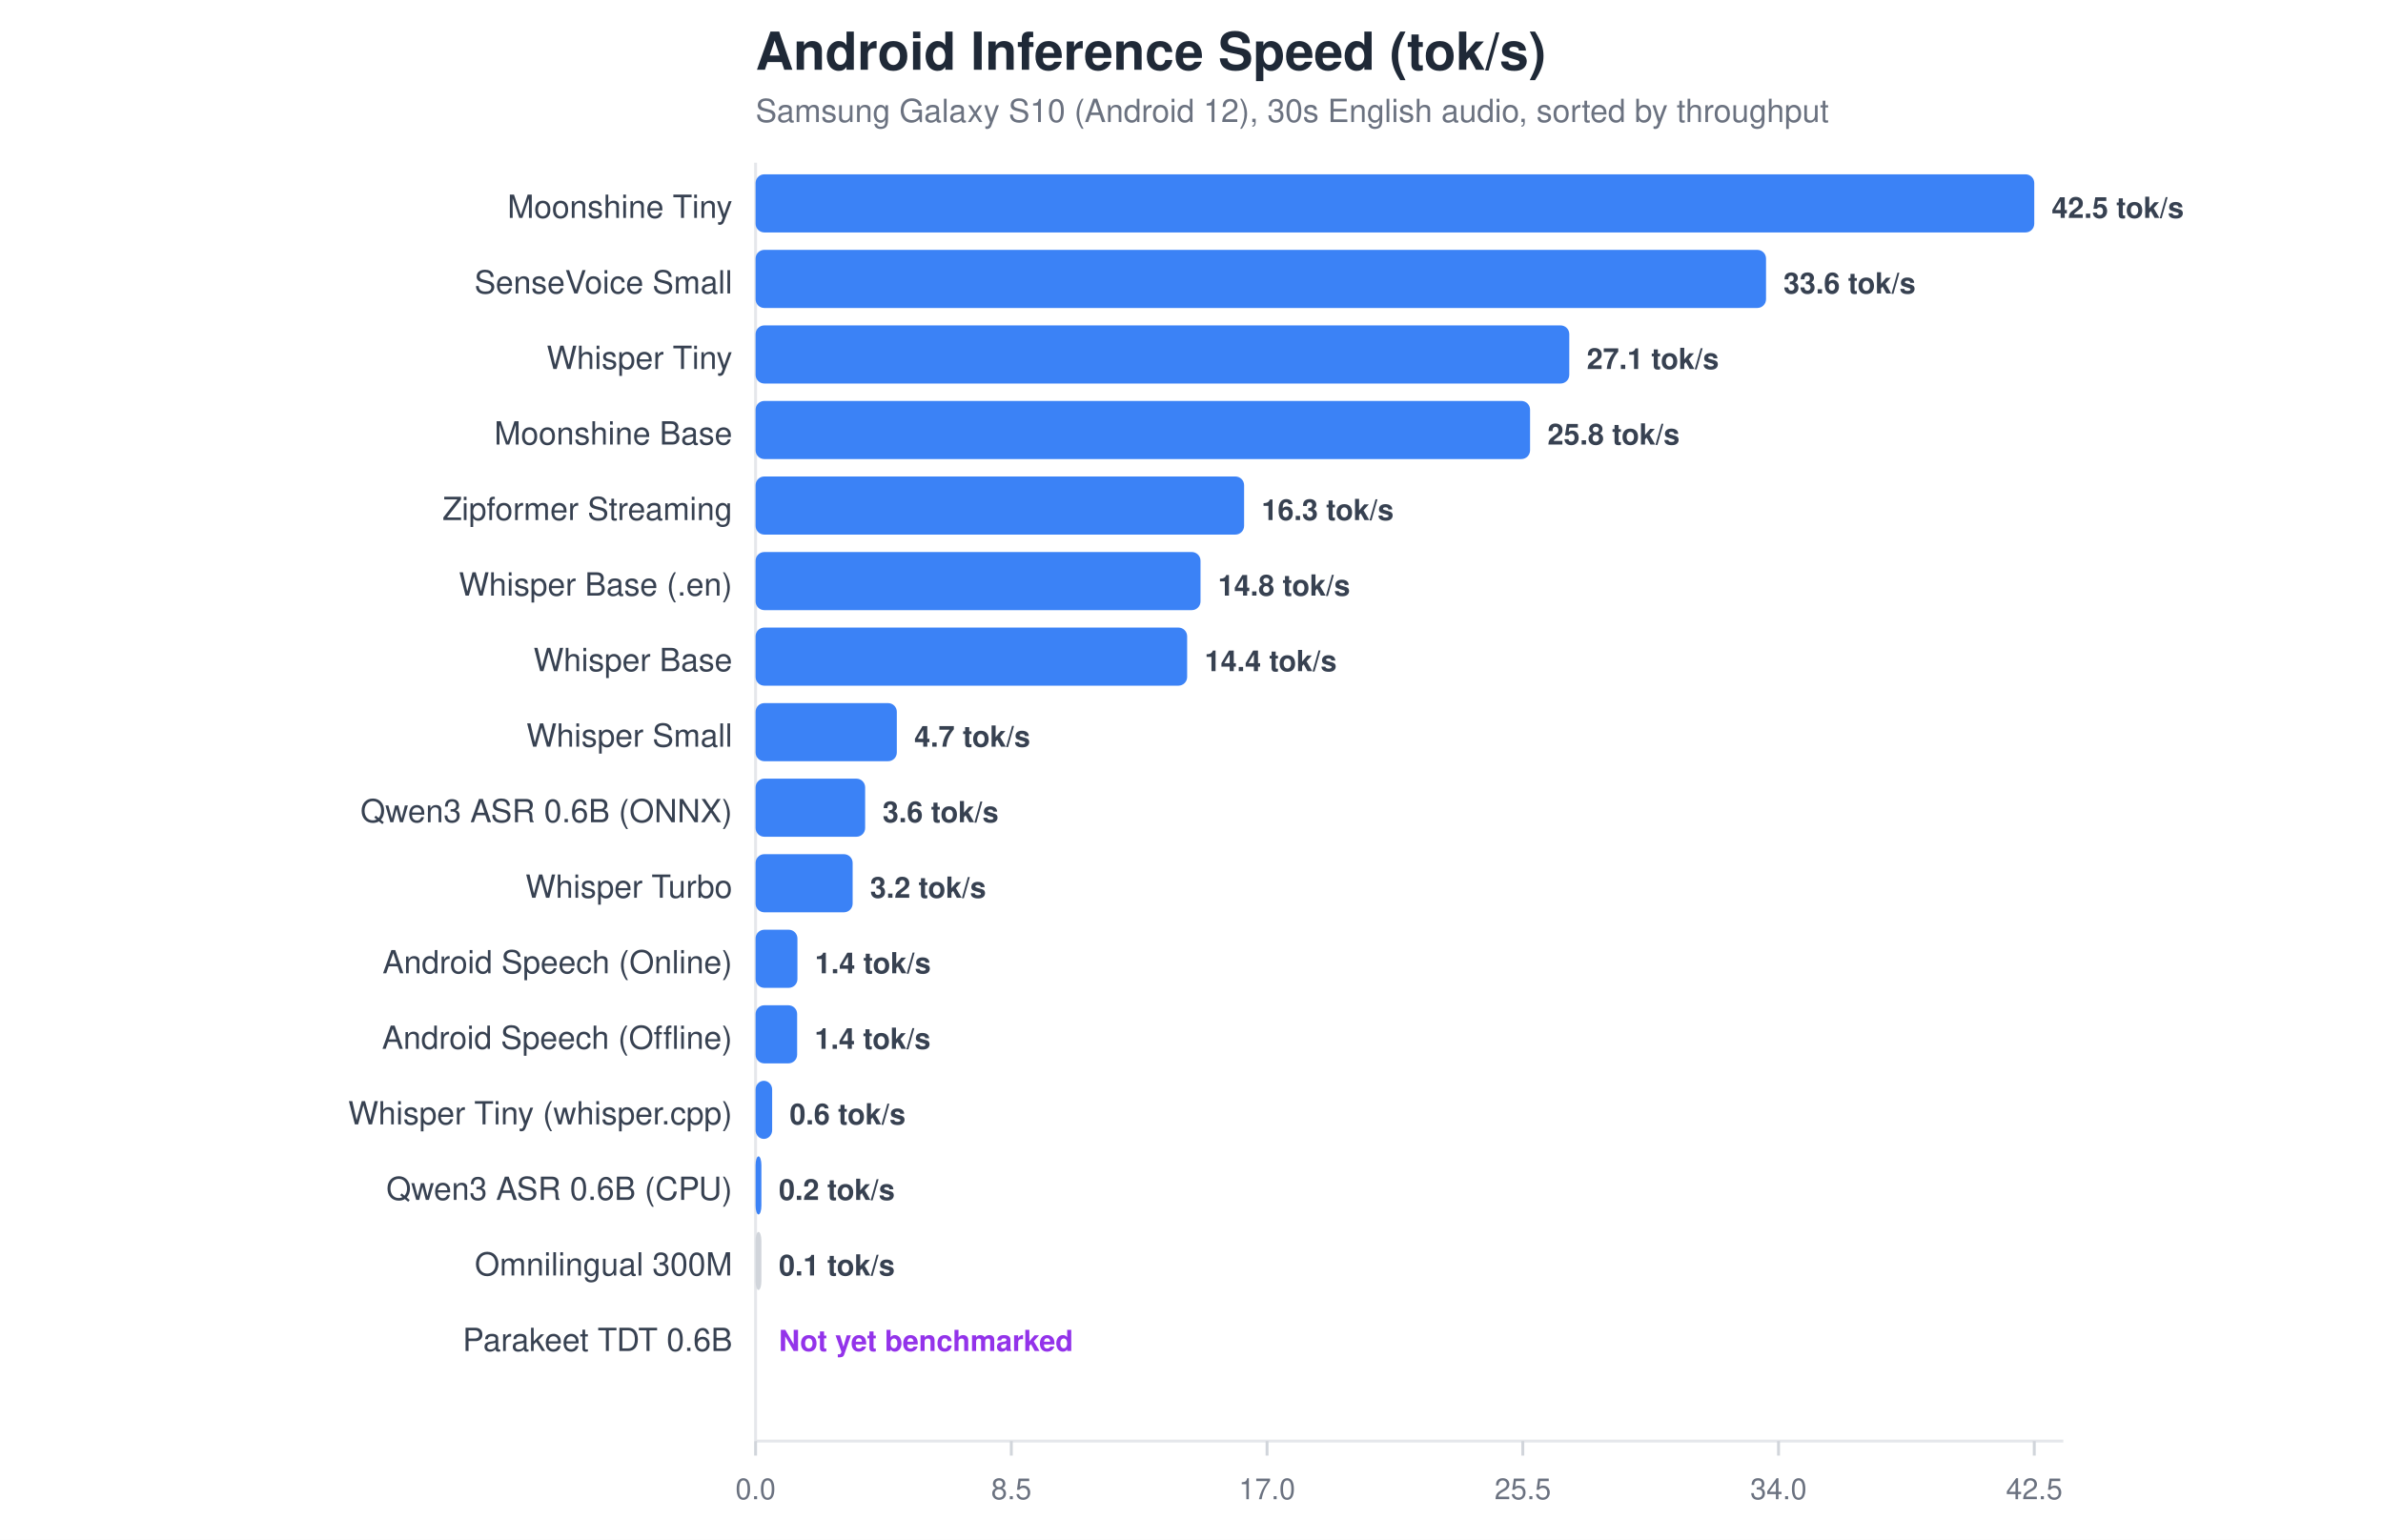
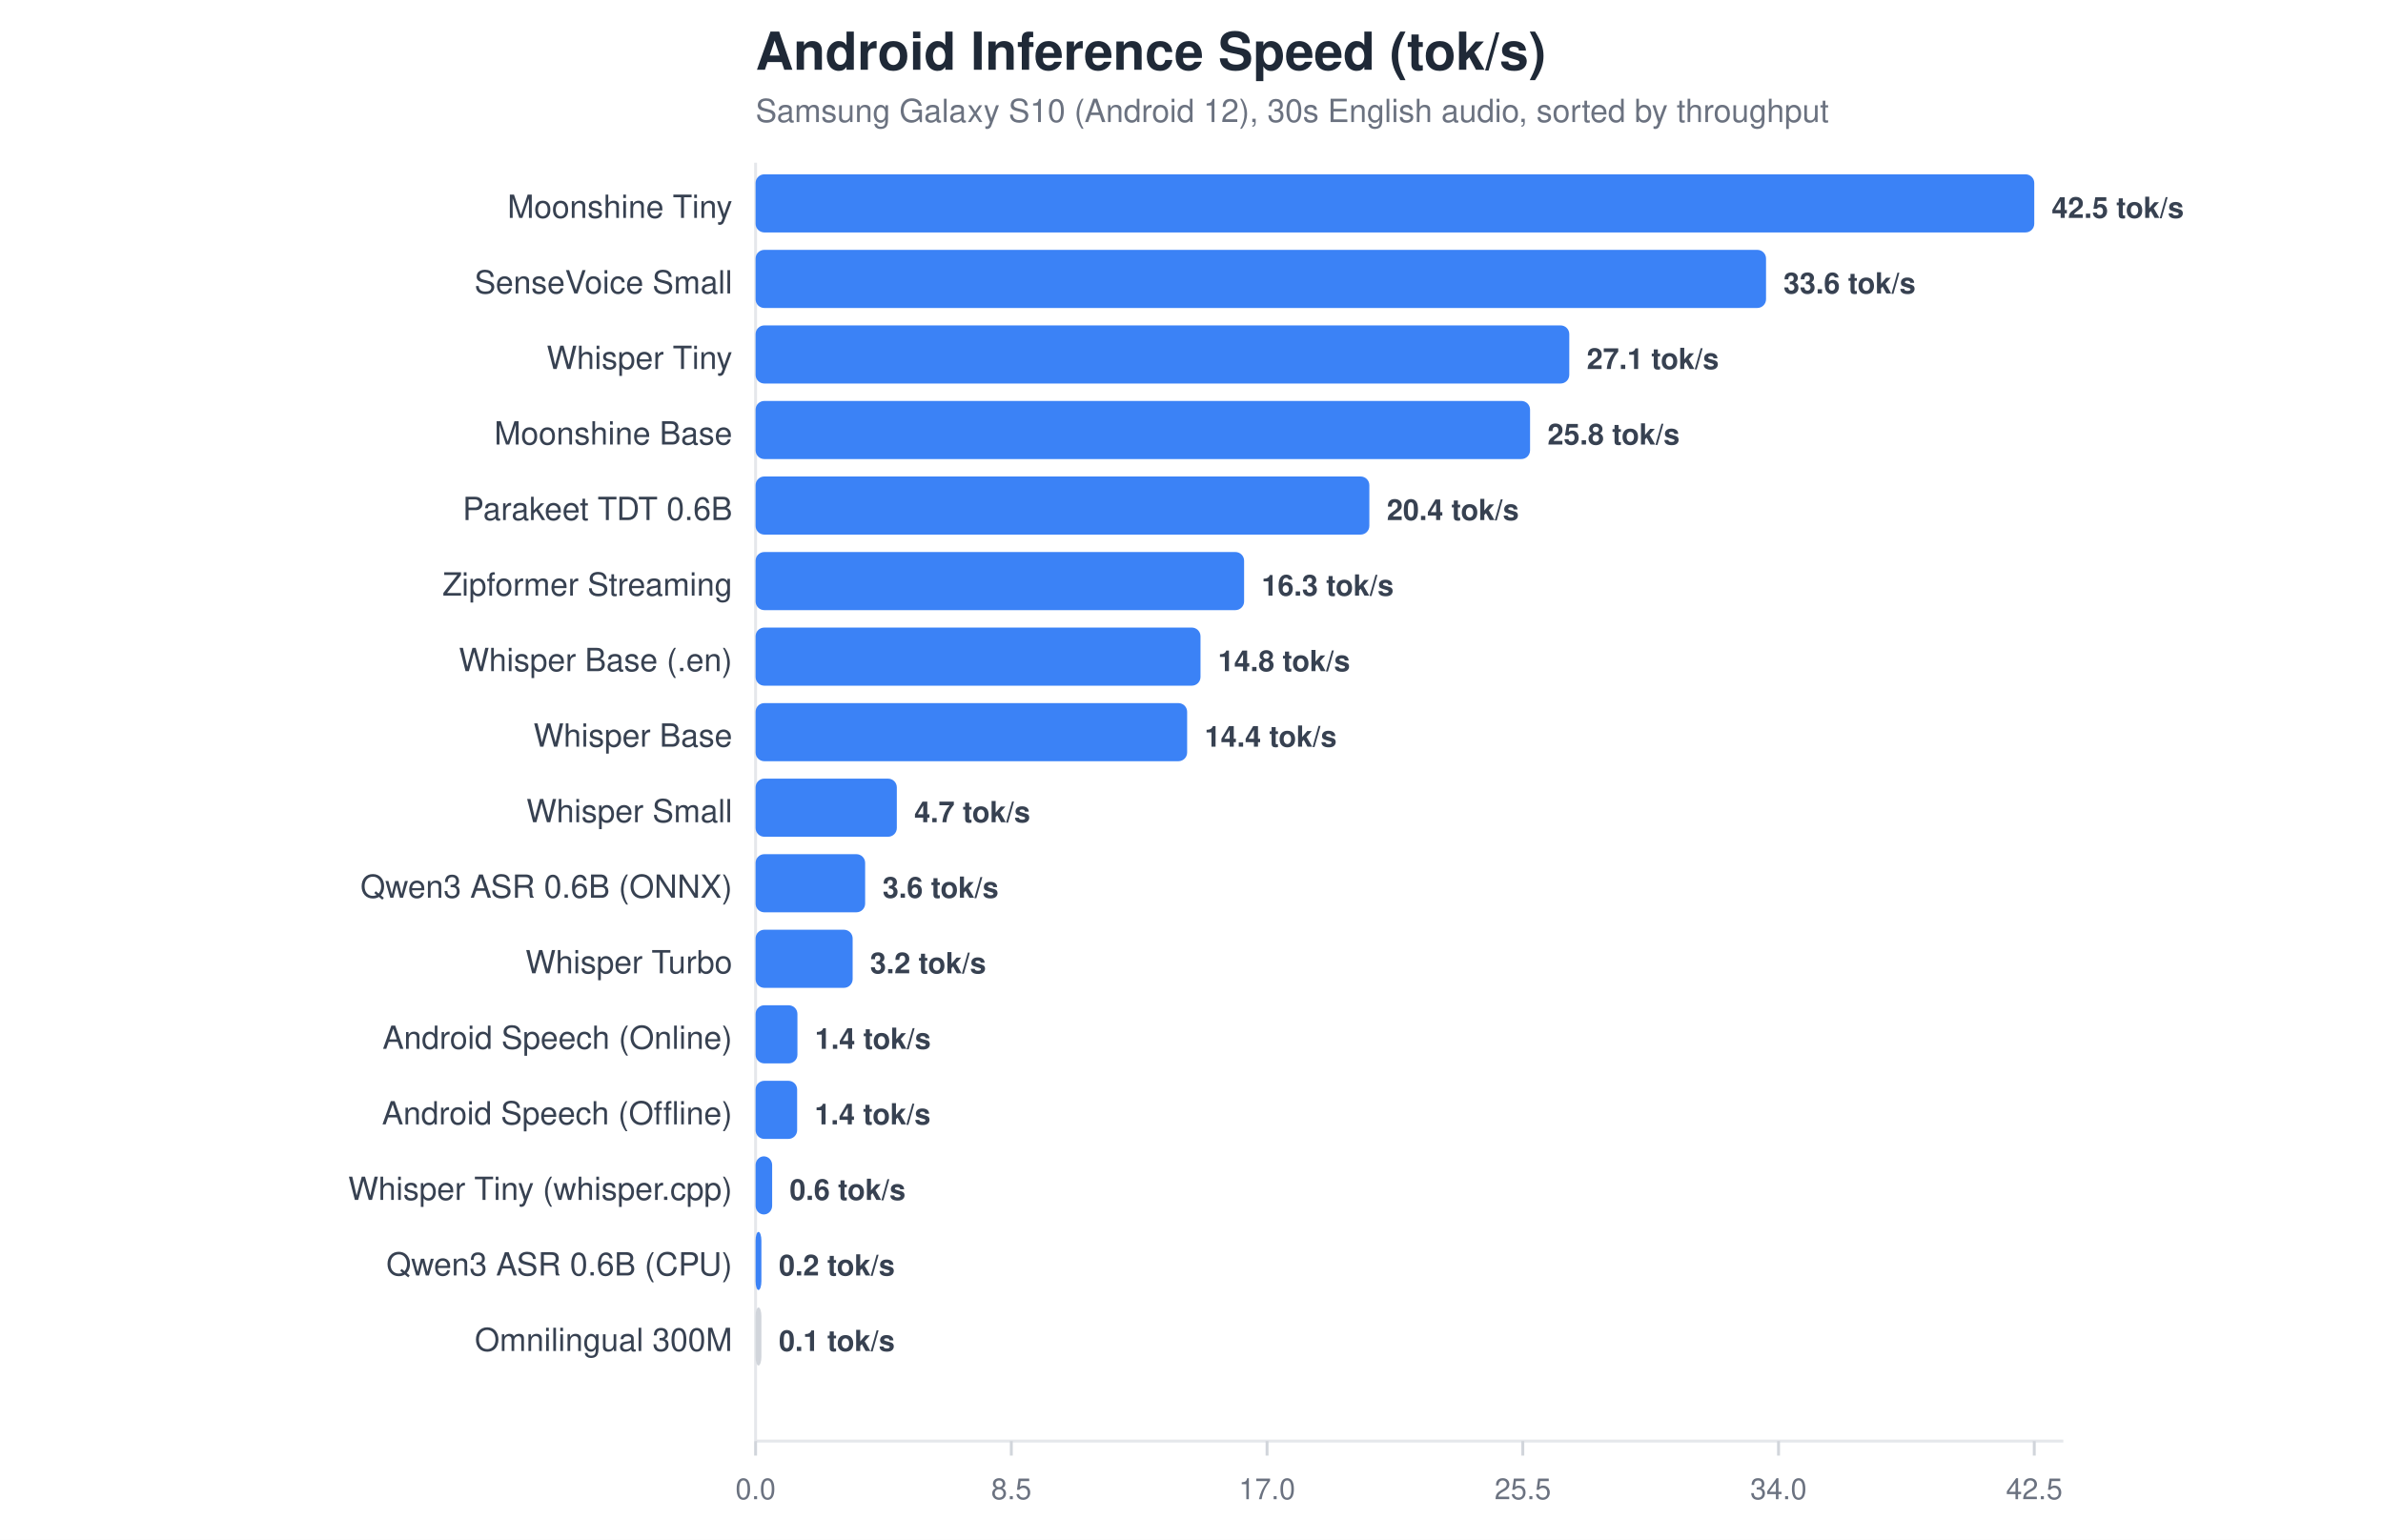
<svg xmlns="http://www.w3.org/2000/svg" width="820" height="530" viewBox="0 0 820 530">
  <style>
text { font-family: -apple-system, BlinkMacSystemFont, 'Segoe UI', Helvetica, Arial, sans-serif; }
.title { font-size: 18px; font-weight: 700; fill: #1f2937; }
.subtitle { font-size: 11px; fill: #6b7280; }
.axis { font-size: 10px; fill: #6b7280; }
.label { font-size: 11px; fill: #374151; }
.value { font-size: 10px; fill: #374151; font-weight: 600; }
- .new-label { font-size: 10px; fill: #9333ea; font-weight: 600; }
</style>
  <rect width="100%" height="100%" fill="#ffffff" />
  <text x="260" y="24" class="title">Android Inference Speed (tok/s)</text>
  <text x="260" y="42" class="subtitle">Samsung Galaxy S10 (Android 12), 30s English audio, sorted by throughput</text>
  <line x1="260" y1="56" x2="260" y2="496" stroke="#e5e7eb" />
  <line x1="260" y1="496" x2="710" y2="496" stroke="#e5e7eb" />
  <line x1="260.0" y1="496" x2="260.0" y2="501" stroke="#d1d5db" />
  <text x="260.0" y="516" text-anchor="middle" class="axis">0.0</text>
  <line x1="348.0" y1="496" x2="348.0" y2="501" stroke="#d1d5db" />
  <text x="348.0" y="516" text-anchor="middle" class="axis">8.5</text>
  <line x1="436.0" y1="496" x2="436.0" y2="501" stroke="#d1d5db" />
  <text x="436.0" y="516" text-anchor="middle" class="axis">17.0</text>
  <line x1="524.0" y1="496" x2="524.0" y2="501" stroke="#d1d5db" />
  <text x="524.0" y="516" text-anchor="middle" class="axis">25.5</text>
  <line x1="612.0" y1="496" x2="612.0" y2="501" stroke="#d1d5db" />
  <text x="612.0" y="516" text-anchor="middle" class="axis">34.0</text>
  <line x1="700.0" y1="496" x2="700.0" y2="501" stroke="#d1d5db" />
  <text x="700.0" y="516" text-anchor="middle" class="axis">42.5</text>
  <text x="252" y="75" text-anchor="end" class="label">Moonshine Tiny</text>
  <rect x="260" y="60" width="440.0" height="20" rx="3" fill="#3b82f6" />
  <text x="706.0" y="75" class="value">42.5 tok/s</text>
  <text x="252" y="101" text-anchor="end" class="label">SenseVoice Small</text>
  <rect x="260" y="86" width="347.7" height="20" rx="3" fill="#3b82f6" />
  <text x="613.7" y="101" class="value">33.6 tok/s</text>
  <text x="252" y="127" text-anchor="end" class="label">Whisper Tiny</text>
  <rect x="260" y="112" width="280.0" height="20" rx="3" fill="#3b82f6" />
  <text x="546.0" y="127" class="value">27.1 tok/s</text>
  <text x="252" y="153" text-anchor="end" class="label">Moonshine Base</text>
  <rect x="260" y="138" width="266.5" height="20" rx="3" fill="#3b82f6" />
  <text x="532.5" y="153" class="value">25.8 tok/s</text>
-   <text x="252" y="179" text-anchor="end" class="label">Zipformer Streaming</text>
-   <rect x="260" y="164" width="168.1" height="20" rx="3" fill="#3b82f6" />
-   <text x="434.1" y="179" class="value">16.3 tok/s</text>
-   <text x="252" y="205" text-anchor="end" class="label">Whisper Base (.en)</text>
-   <rect x="260" y="190" width="153.1" height="20" rx="3" fill="#3b82f6" />
-   <text x="419.1" y="205" class="value">14.8 tok/s</text>
-   <text x="252" y="231" text-anchor="end" class="label">Whisper Base</text>
-   <rect x="260" y="216" width="148.5" height="20" rx="3" fill="#3b82f6" />
-   <text x="414.5" y="231" class="value">14.4 tok/s</text>
-   <text x="252" y="257" text-anchor="end" class="label">Whisper Small</text>
-   <rect x="260" y="242" width="48.6" height="20" rx="3" fill="#3b82f6" />
-   <text x="314.6" y="257" class="value">4.7 tok/s</text>
-   <text x="252" y="283" text-anchor="end" class="label">Qwen3 ASR 0.6B (ONNX)</text>
-   <rect x="260" y="268" width="37.7" height="20" rx="3" fill="#3b82f6" />
-   <text x="303.7" y="283" class="value">3.6 tok/s</text>
-   <text x="252" y="309" text-anchor="end" class="label">Whisper Turbo</text>
-   <rect x="260" y="294" width="33.4" height="20" rx="3" fill="#3b82f6" />
-   <text x="299.4" y="309" class="value">3.2 tok/s</text>
-   <text x="252" y="335" text-anchor="end" class="label">Android Speech (Online)</text>
-   <rect x="260" y="320" width="14.4" height="20" rx="3" fill="#3b82f6" />
-   <text x="280.4" y="335" class="value">1.4 tok/s</text>
-   <text x="252" y="361" text-anchor="end" class="label">Android Speech (Offline)</text>
-   <rect x="260" y="346" width="14.3" height="20" rx="3" fill="#3b82f6" />
-   <text x="280.3" y="361" class="value">1.4 tok/s</text>
-   <text x="252" y="387" text-anchor="end" class="label">Whisper Tiny (whisper.cpp)</text>
-   <rect x="260" y="372" width="5.7" height="20" rx="3" fill="#3b82f6" />
-   <text x="271.7" y="387" class="value">0.6 tok/s</text>
-   <text x="252" y="413" text-anchor="end" class="label">Qwen3 ASR 0.6B (CPU)</text>
-   <rect x="260" y="398" width="2.0" height="20" rx="3" fill="#3b82f6" />
-   <text x="268.0" y="413" class="value">0.2 tok/s</text>
-   <text x="252" y="439" text-anchor="end" class="label">Omnilingual 300M</text>
-   <rect x="260" y="424" width="2.0" height="20" rx="3" fill="#d1d5db" />
-   <text x="268.0" y="439" class="value">0.1 tok/s</text>
-   <text x="252" y="465" text-anchor="end" class="label">Parakeet TDT 0.6B</text>
-   <rect x="260" y="450" width="0" height="20" rx="3" fill="#e9d5ff" stroke="#9333ea" stroke-width="1" stroke-dasharray="4,2" />
-   <text x="268.0" y="465" class="new-label">Not yet benchmarked</text>
+   <text x="252" y="179" text-anchor="end" class="label">Parakeet TDT 0.6B</text>
+   <rect x="260" y="164" width="211.2" height="20" rx="3" fill="#3b82f6" />
+   <text x="477.2" y="179" class="value">20.4 tok/s</text>
+   <text x="252" y="205" text-anchor="end" class="label">Zipformer Streaming</text>
+   <rect x="260" y="190" width="168.1" height="20" rx="3" fill="#3b82f6" />
+   <text x="434.1" y="205" class="value">16.3 tok/s</text>
+   <text x="252" y="231" text-anchor="end" class="label">Whisper Base (.en)</text>
+   <rect x="260" y="216" width="153.1" height="20" rx="3" fill="#3b82f6" />
+   <text x="419.1" y="231" class="value">14.8 tok/s</text>
+   <text x="252" y="257" text-anchor="end" class="label">Whisper Base</text>
+   <rect x="260" y="242" width="148.5" height="20" rx="3" fill="#3b82f6" />
+   <text x="414.5" y="257" class="value">14.4 tok/s</text>
+   <text x="252" y="283" text-anchor="end" class="label">Whisper Small</text>
+   <rect x="260" y="268" width="48.6" height="20" rx="3" fill="#3b82f6" />
+   <text x="314.6" y="283" class="value">4.7 tok/s</text>
+   <text x="252" y="309" text-anchor="end" class="label">Qwen3 ASR 0.6B (ONNX)</text>
+   <rect x="260" y="294" width="37.7" height="20" rx="3" fill="#3b82f6" />
+   <text x="303.7" y="309" class="value">3.6 tok/s</text>
+   <text x="252" y="335" text-anchor="end" class="label">Whisper Turbo</text>
+   <rect x="260" y="320" width="33.4" height="20" rx="3" fill="#3b82f6" />
+   <text x="299.4" y="335" class="value">3.2 tok/s</text>
+   <text x="252" y="361" text-anchor="end" class="label">Android Speech (Online)</text>
+   <rect x="260" y="346" width="14.4" height="20" rx="3" fill="#3b82f6" />
+   <text x="280.4" y="361" class="value">1.4 tok/s</text>
+   <text x="252" y="387" text-anchor="end" class="label">Android Speech (Offline)</text>
+   <rect x="260" y="372" width="14.3" height="20" rx="3" fill="#3b82f6" />
+   <text x="280.3" y="387" class="value">1.4 tok/s</text>
+   <text x="252" y="413" text-anchor="end" class="label">Whisper Tiny (whisper.cpp)</text>
+   <rect x="260" y="398" width="5.7" height="20" rx="3" fill="#3b82f6" />
+   <text x="271.7" y="413" class="value">0.6 tok/s</text>
+   <text x="252" y="439" text-anchor="end" class="label">Qwen3 ASR 0.6B (CPU)</text>
+   <rect x="260" y="424" width="2.0" height="20" rx="3" fill="#3b82f6" />
+   <text x="268.0" y="439" class="value">0.2 tok/s</text>
+   <text x="252" y="465" text-anchor="end" class="label">Omnilingual 300M</text>
+   <rect x="260" y="450" width="2.0" height="20" rx="3" fill="#d1d5db" />
+   <text x="268.0" y="465" class="value">0.1 tok/s</text>
</svg>
